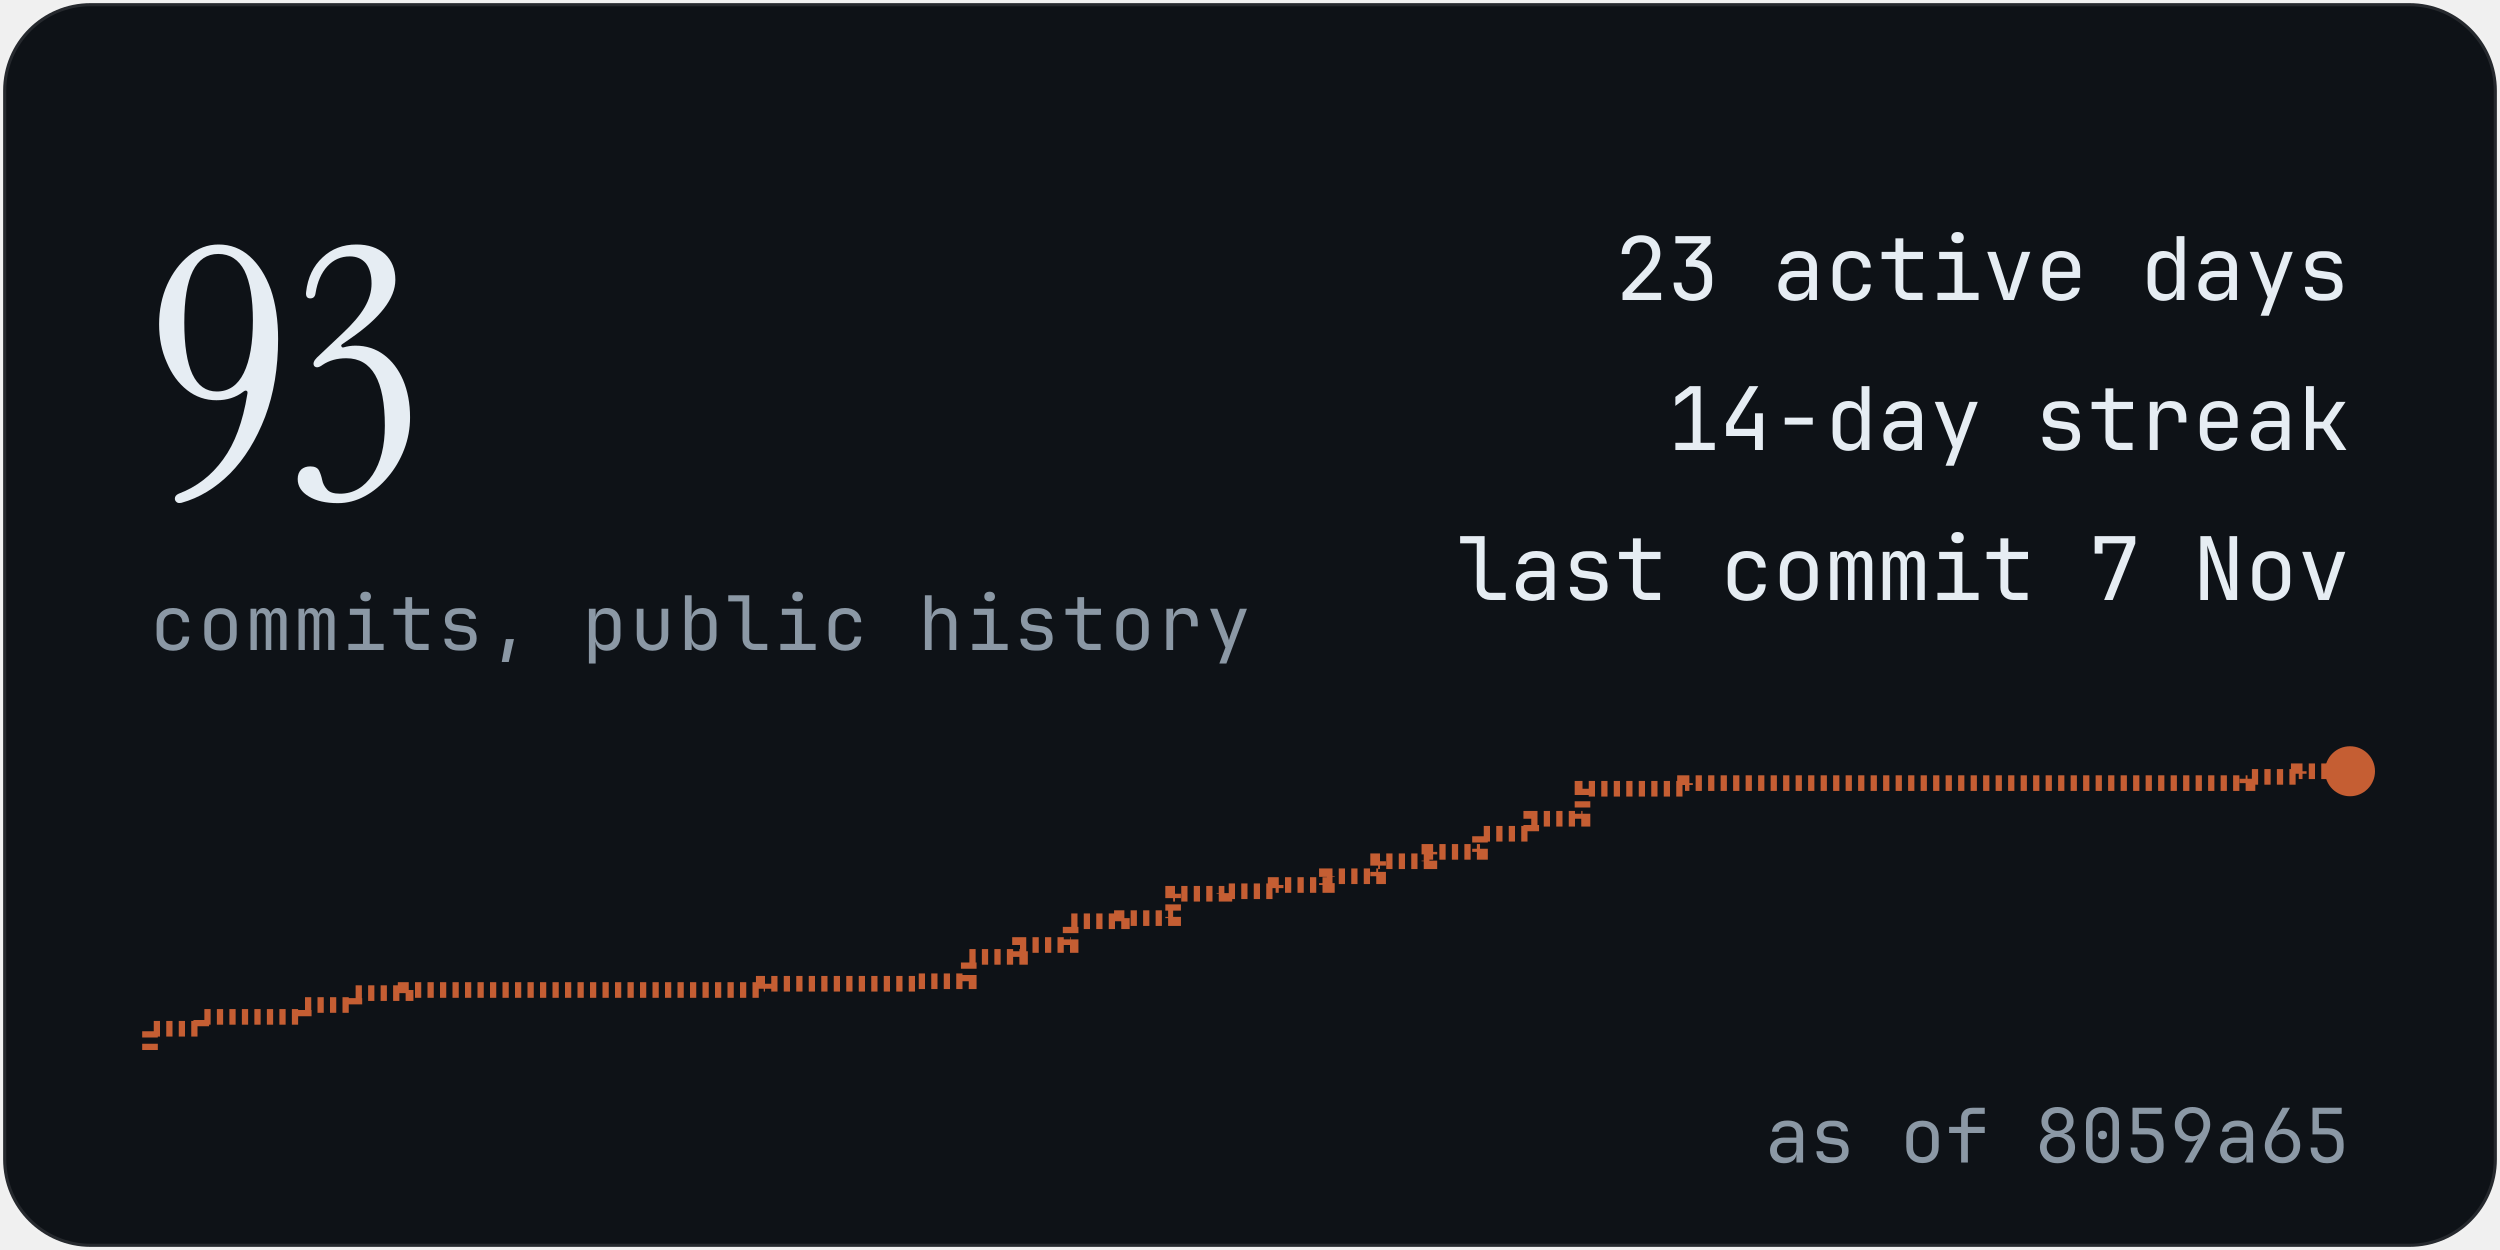
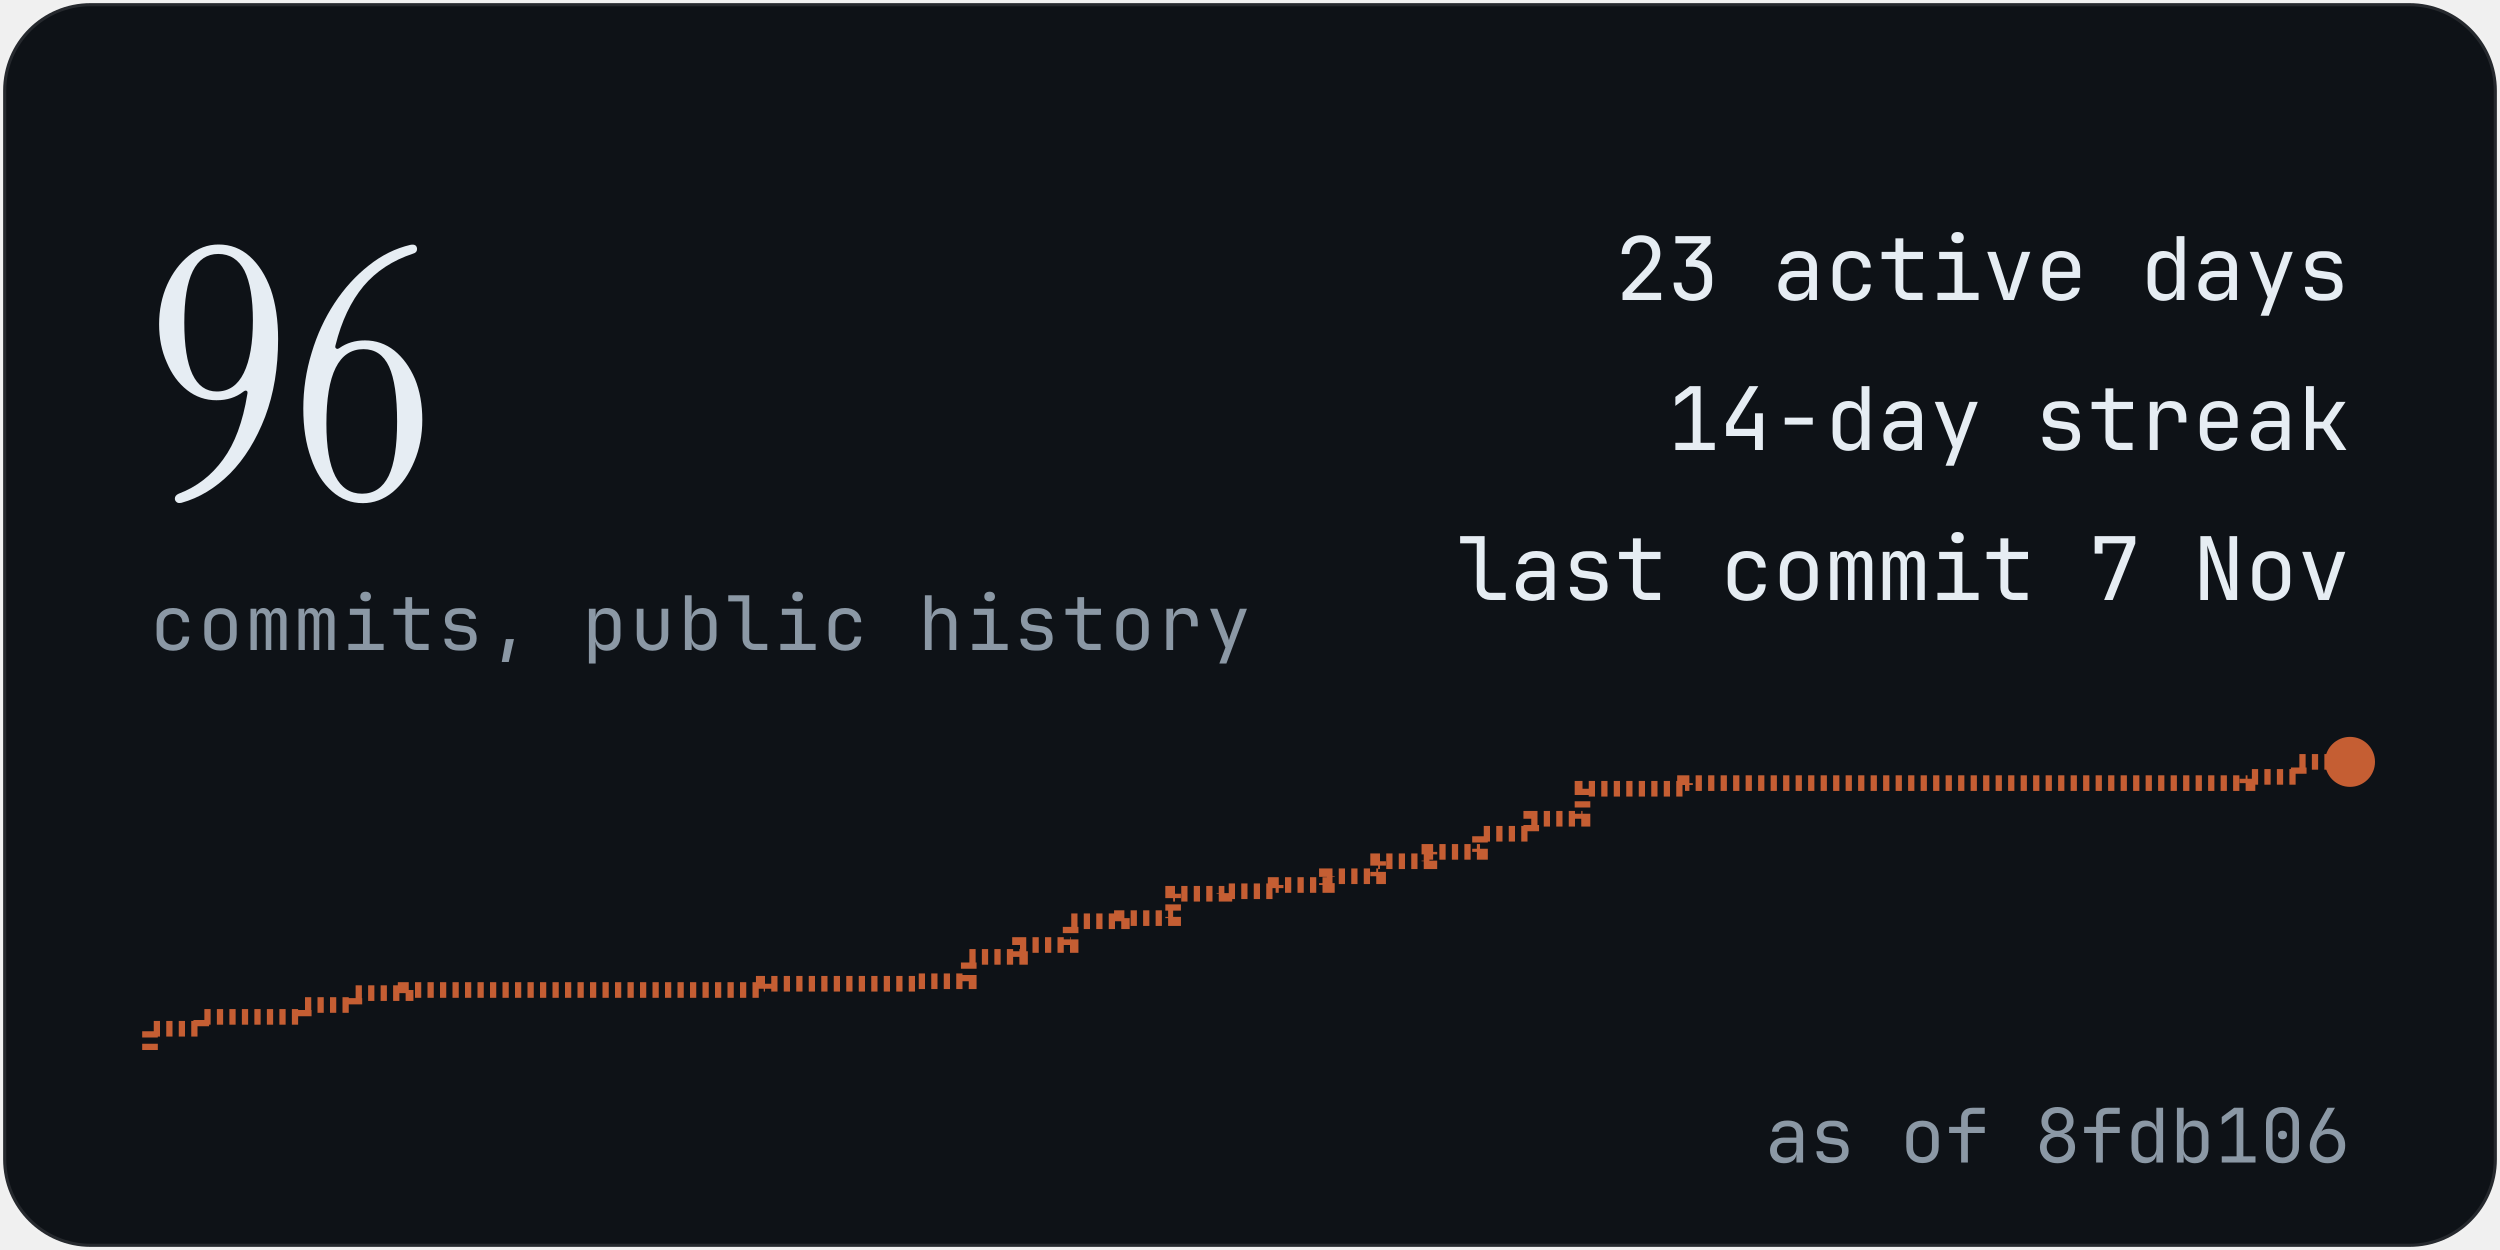
<svg xmlns="http://www.w3.org/2000/svg" viewBox="0 0 400 200" width="400" height="200" role="img" aria-labelledby="cg-title cg-desc">
  <style>.cg-stair{animation:cg-draw 1.6s cubic-bezier(.3,.8,.3,1) both}.cg-bar{transform-box:fill-box;transform-origin:center bottom;animation:cg-rise .4s ease-out both}.cg-flag{animation:cg-fade .4s ease-out 1.6s both}.cg-now-ring{transform-box:fill-box;transform-origin:center;animation:cg-pulse 3.2s ease-out infinite}@keyframes cg-draw{from{stroke-dashoffset:1}to{stroke-dashoffset:0}}@keyframes cg-rise{from{transform:scaleY(0)}to{transform:scaleY(1)}}@keyframes cg-fade{from{opacity:0}to{opacity:1}}@keyframes cg-pulse{from{opacity:.5;transform:scale(1)}to{opacity:0;transform:scale(2.6)}}@media (prefers-reduced-motion:reduce){.cg-stair,.cg-bar,.cg-flag,.cg-now-ring{animation:none}}</style>
  <defs>
    <path id="m44" d="M210 160l 55-306 108 0-70 306-93 0z" />
    <path id="m45" d="M140-290l 0-80 320 0 0 80-320 0z" />
    <path id="m48" d="M300 10q-101 0-160-59-60-58-60-156l 0-320q 0-98 60-157 59-58 160-58 101 0 161 58 59 59 59 157l 0 320q 0 65-27 113-27 49-76 75-50 27-117 27zM300-67q 60 0 97-39 36-38 36-99l 0-320q 0-61-36-100-37-38-97-38-60 0-96 38-37 39-37 100l 0 320q 0 61 37 99 36 39 96 39zM300-310q-27 0-43-15-17-15-17-43 0-27 17-42 16-14 43-14 27 0 44 14 16 15 16 42 0 28-16 43-17 15-44 15z" />
    <path id="m49" d="M90 0l 0-82 198 0 0-570-198 148 0-103 165-123 123 0 0 648 162 0 0 82-450 0z" />
    <path id="m50" d="M86 0l 0-83 243-260q 53-56 75-100 22-44 22-86 0-60-34-96-35-35-94-35-61 0-96 36-36 37-36 99l-90 0q 3-99 63-157 60-58 159-58 101 0 161 57 59 57 59 155 0 52-28 110-29 58-98 130l-197 206 332 0 0 82-441 0z" />
    <path id="m51" d="M289 10q-101 0-160-57-59-56-59-153l 90 0q 0 60 35 95 35 35 95 35 60 0 95-35 35-35 35-95l 0-50q 0-60-35-95-35-35-95-35l-79 0 0-78 179-190-300 0 0-82 402 0 0 84-176 187q 90 7 142 62 52 56 52 147l 0 50q 0 97-59 153-60 57-162 57z" />
    <path id="m52" d="M400 0l 0-160-330 0 0-141 266-429 102 0-278 449 0 39 240 0 0-178 90 0 0 420-90 0z" />
-     <path id="m53" d="M294 10q-101 0-160-57-59-56-59-153l 90 0q 0 60 35 95 35 35 95 35 60 0 95-35 35-35 35-95l 0-45q 0-60-34-95-34-35-92-35l-199 0 0-355 389 0 0 82-305 0 2 191 118 0q 101 0 156 55 55 56 55 157l 0 45q 0 97-59 153-60 57-162 57z" />
    <path id="m54" d="M301 10q-70 0-123-30-54-29-84-82-30-52-30-121 0-48 18-99 18-50 49-105l 169-303 100 0-180 313 3 2q 13-17 39-26 26-9 57-9 65 0 114 28 48 29 76 79 27 50 27 116 0 70-30 123-30 54-82 84-53 30-123 30zM300-70q 65 0 106-43 40-43 40-112 0-69-40-112-41-43-106-43-65 0-105 43-41 43-41 112 0 69 41 112 40 43 105 43z" />
    <path id="m55" d="M190 0l 260-648-278 0 0 118-90 0 0-200 464 0 0 84-258 646-98 0z" />
    <path id="m56" d="M300 10q-69 0-122-27-53-27-82-76-30-48-30-111 0-69 40-119 39-50 105-61l 0-3q-57-13-91-58-34-44-34-102 0-57 27-101 27-43 76-68 48-24 111-24 64 0 112 24 48 25 75 68 27 44 27 101 0 58-34 102-34 45-91 58l 0 3q 66 11 106 61 39 50 39 119 0 63-29 111-30 49-82 76-53 27-123 27zM300-422q 56 0 90-33 34-33 34-86 0-53-34-86-34-33-90-33-55 0-89 33-35 33-35 86 0 53 35 86 34 33 89 33zM300-71q 64 0 104-38 40-37 40-97 0-61-40-99-40-37-104-37-64 0-104 37-40 38-40 99 0 60 40 97 40 38 104 38z" />
-     <path id="m57" d="M195 0l 180-313-3-2q-10 16-37 25-27 10-59 10-63 0-110-29-48-28-75-78-27-50-27-116 0-71 30-124 30-53 83-83 53-30 122-30 71 0 124 29 53 30 83 82 30 53 30 122 0 48-18 98-18 51-49 106l-169 303-105 0zM300-350q 65 0 106-43 40-43 40-112 0-69-40-112-41-43-106-43-65 0-105 43-41 43-41 112 0 69 41 112 40 43 105 43z" />
    <path id="m78" d="M90 0l 0-730 120 0 223 625q-2-25-4-62-3-36-4-77-2-40-2-76l 0-410 87 0 0 730-120 0-222-625q 2 24 4 60 2 37 4 77 1 41 1 78l 0 410-87 0z" />
    <path id="m97" d="M252 10q-85 0-135-48-50-47-50-124 0-51 23-89 23-38 64-60 41-21 94-21l 170 0 0-43q 0-107-117-107-52 0-84 19-32 19-34 53l-90 0q 5-65 61-108 55-42 147-42 100 0 154 48 53 48 53 134l 0 378-89 0 0-100-2 0q-8 51-51 80-43 30-114 30zM274-66q 66 0 105-32 39-32 39-87l 0-77-160 0q-44 0-71 26-28 27-28 71 0 46 31 72 30 27 84 27z" />
    <path id="m98" d="M332 10q-62 0-102-31-40-30-47-84l-1 0 0 105-90 0 0-730 90 0 0 160-2 125 1 0q 8-53 49-84 40-31 102-31 83 0 132 55 49 55 49 150l 0 161q 0 94-49 149-49 55-132 55zM302-68q 57 0 89-30 32-30 32-97l 0-160q 0-68-32-98-32-29-89-29-55 0-87 35-33 35-33 97l 0 150q 0 62 33 97 32 35 87 35z" />
    <path id="m99" d="M308 10q-100 0-160-56-60-56-60-154l 0-150q 0-98 60-154 60-56 160-56 95 0 154 51 58 51 61 139l-90 0q-3-53-36-82-33-28-89-28-59 0-94 33-36 34-36 96l 0 151q 0 62 36 96 35 34 94 34 56 0 89-29 33-29 36-81l 90 0q-3 88-61 139-59 51-154 51z" />
    <path id="m100" d="M268 10q-82 0-131-55-50-55-50-149l 0-161q 0-95 49-150 49-55 132-55 62 0 103 31 40 31 48 84l 1 0-2-125 0-160 90 0 0 730-90 0 0-105-1 0q-7 54-47 84-40 31-102 31zM298-68q 56 0 88-35 32-35 32-97l 0-150q 0-62-32-97-32-35-88-35-57 0-89 29-32 30-32 98l 0 160q 0 67 32 97 32 30 89 30z" />
    <path id="m101" d="M300 10q-97 0-156-59-60-58-60-161l 0-130q 0-103 60-162 59-58 156-58 65 0 114 26 48 26 75 73 27 47 27 111l 0 98-344 0 0 52q 0 61 35 96 35 36 93 36 50 0 83-20 32-19 39-52l 90 0q-9 69-67 109-58 41-145 41zM172-322l 256 0 0-28q 0-65-33-101-34-35-95-35-61 0-94 35-34 36-34 101l 0 28z" />
    <path id="m102" d="M215 0l 0-393-160 0 0-82 160 0 0-115q 0-65 41-103 41-37 113-37l 161 0 0 82-161 0q-64 0-64 58l 0 115 225 0 0 82-225 0 0 393-90 0z" />
    <path id="m104" d="M92 0l 0-730 90 0 0 285 1 0q 7-55 45-85 38-30 101-30 83 0 132 51 49 51 49 139l 0 370-90 0 0-355q 0-62-31-96-32-33-86-33-56 0-88 35-33 35-33 99l 0 350-90 0z" />
    <path id="m105" d="M85 0l 0-82 195 0 0-386-175 0 0-82 265 0 0 468 185 0 0 82-470 0zM315-649q-33 0-52-17-19-17-19-46 0-30 19-48 19-17 52-17 33 0 52 17 19 18 19 48 0 29-19 46-19 17-52 17z" />
    <path id="m107" d="M97 0l 0-730 90 0 0 407 105 0 154-227 103 0-177 262 187 288-105 0-160-245-107 0 0 245-90 0z" />
    <path id="m108" d="M380 0q-73 0-116-43-44-42-44-112l 0-493-190 0 0-82 280 0 0 575q 0 34 19 53 19 20 51 20l 170 0 0 82-170 0z" />
    <path id="m109" d="M60 0l 0-550 78 0 0 73 2 0q 5-37 30-60 24-23 62-23 36 0 61 21 25 21 36 57l 1 0q 7-36 32-57 24-21 62-21 53 0 85 39 31 40 31 103l 0 418-84 0 0-419q 0-33-16-53-16-19-44-19-27 0-43 19-16 19-16 52l 0 420-74 0 0-419q 0-33-16-53-16-19-43-19-28 0-44 19-16 19-16 52l 0 420-84 0z" />
    <path id="m111" d="M300 8q-99 0-157-58-59-58-59-162l 0-126q 0-105 58-163 58-57 158-57 100 0 158 57 58 58 58 163l 0 126q 0 104-58 162-59 58-158 58zM300-72q 59 0 93-33 33-33 33-97l 0-146q 0-64-33-97-34-33-93-33-58 0-92 33-34 33-34 97l 0 146q 0 64 34 97 34 33 92 33z" />
    <path id="m112" d="M92 180l 0-730 90 0 0 105 1 0q 7-54 47-85 40-30 102-30 83 0 132 54 49 55 49 150l 0 161q 0 95-49 150-49 55-132 55-62 0-102-31-40-31-47-84l-3 0 2 125 0 160-90 0zM302-68q 57 0 89-30 32-30 32-97l 0-160q 0-68-32-98-32-29-89-29-55 0-87 35-33 35-33 97l 0 150q 0 62 33 97 32 35 87 35z" />
    <path id="m114" d="M112 0l 0-550 90 0 0 105 2 0q 7-53 45-84 38-31 102-31 86 0 133 51 46 52 46 147l 0 47-90 0 0-47q 0-120-117-120-59 0-90 34-31 34-31 98l 0 350-90 0z" />
    <path id="m115" d="M278 8q-92 0-142-42-51-41-51-117l 90 0q 0 38 27 59 27 22 76 22l 44 0q 50 0 78-22 27-22 27-62 0-71-65-80l-152-22q-56-8-87-47-31-38-31-101 0-72 50-113 49-41 136-41l 44 0q 80 0 131 39 50 40 54 104l-91 0q-2-29-27-48-26-19-67-19l-44 0q-46 0-72 21-26 21-26 57 0 58 53 66l 142 20q 140 20 140 164 0 77-50 119-51 43-143 43l-44 0z" />
    <path id="m116" d="M355 0q-68 0-109-40-41-39-41-105l 0-323-158 0 0-82 158 0 0-155 90 0 0 155 225 0 0 82-225 0 0 323q 0 28 17 45 16 18 43 18l 160 0 0 82-160 0z" />
    <path id="m117" d="M299 10q-95 0-152-57-57-56-57-153l 0-350 90 0 0 350q 0 60 32 95 32 36 87 36 56 0 89-36 32-35 32-95l 0-350 90 0 0 350q 0 97-58 153-58 57-153 57z" />
    <path id="m118" d="M241 0l-187-550 97 0 120 370q 11 33 19 63 8 31 12 48 5-17 12-48 7-30 17-63l 120-370 95 0-187 550-118 0z" />
    <path id="m121" d="M178 180l 81-214-205-516 97 0 130 340q 8 20 15 42 7 22 10 38 3-16 10-38 7-22 14-42l 121-340 95 0-274 730-94 0z" />
-     <path id="d51" d="M135 9q-52 0-83-19-32-19-32-50 0-17 10-27 10-9 26-9 19 0 25 12 6 12 9 27 3 15 14 27 10 12 37 12 57 0 93-54 35-53 35-140 0-193-110-193-40 0-68 19-16 12-24 3-6-10 8-24l 72-68q 44-41 64-75 20-34 20-68 0-37-16-58-17-20-46-20-38 0-64 28-26 28-34 77-2 15-15 15-14 0-12-18 7-62 47-99 39-37 97-37 50 0 81 27 30 28 30 74 0 79-129 168l-23 16q-4 3-2 6 1 4 6 3 17-5 34-5 46 0 81 26 35 26 55 72 20 47 20 107 0 48-17 92-17 44-46 78-29 35-66 55-37 20-77 20z" />
+     <path id="d54" d="M206 9q-50 0-88-34-39-34-60-95-22-61-22-141 0-82 24-160 23-77 65-141 42-64 98-108 55-44 119-59 10-2 15 2 4 4 4 10 0 10-11 13-88 29-142 93-54 65-80 169-2 7 2 9 3 3 9-1 31-22 73-22 47 0 84 29 37 30 59 81 21 51 21 117 0 65-23 119-23 55-61 87-39 32-86 32zM204-18q 51 0 76-51 24-50 24-155 0-107-23-157-23-50-73-50-106 0-106 213 0 200 102 200z" />
    <path id="d57" d="M90 8q-10 2-14-2-5-4-5-10 0-9 11-14 77-29 127-98 50-68 69-186 2-8-2-10-4-2-10 3-31 24-76 24-47 0-84-29-37-29-58-79-22-49-22-109 0-61 23-113 23-51 62-83 38-32 85-32 51 0 89 34 38 34 60 94 21 61 21 142 0 124-37 222-38 99-100 162-63 63-139 84zM98-507q 0 197 93 197 51 0 77-53 26-53 26-150 0-93-24-142-25-48-75-48-97 0-97 196z" />
  </defs>
  <rect x="0.5" y="0.5" width="399" height="199" rx="14" fill="#0E1217" stroke="#FFFFFF" stroke-width="1" stroke-opacity="0.1" />
-   <g class="cg-text-group" data-name="commit-total" data-font="display" data-size="56" fill="#E6EDF3" data-bbox="25.5 39.1 40.2 41.4">
-     <g class="cg-run" data-bbox="25.5 39.1 40.2 41.4" transform="translate(24 80)scale(0.056)">
+   <g class="cg-text-group" data-name="commit-total" data-font="display" data-size="56" fill="#E6EDF3" data-bbox="25.5 39.1 42.1 41.5">
+     <g class="cg-run" data-bbox="25.5 39.1 42.1 41.5" transform="translate(24 80)scale(0.056)">
      <g fill="#E6EDF3">
        <use href="#d57" />
-         <use href="#d51" x="402" />
+         <use href="#d54" x="402" />
      </g>
    </g>
  </g>
  <g class="cg-text-group" data-name="commit-caption" data-font="mono" data-size="12" fill="#8B98A5" data-bbox="25.1 94.7 174.5 11.5">
    <g class="cg-run" data-bbox="25.1 94.7 174.5 11.5" transform="translate(24 104)scale(0.012)">
      <g fill="#8B98A5">
        <use href="#m99" />
        <use href="#m111" x="640" />
        <use href="#m109" x="1280" />
        <use href="#m109" x="1920" />
        <use href="#m105" x="2560" />
        <use href="#m116" x="3200" />
        <use href="#m115" x="3840" />
        <use href="#m44" x="4480" />
        <use href="#m112" x="5760" />
        <use href="#m117" x="6400" />
        <use href="#m98" x="7040" />
        <use href="#m108" x="7680" />
        <use href="#m105" x="8320" />
        <use href="#m99" x="8960" />
        <use href="#m104" x="10240" />
        <use href="#m105" x="10880" />
        <use href="#m115" x="11520" />
        <use href="#m116" x="12160" />
        <use href="#m111" x="12800" />
        <use href="#m114" x="13440" />
        <use href="#m121" x="14080" />
      </g>
    </g>
  </g>
  <g class="cg-text-group" data-name="stats" data-font="mono" data-size="14" fill="#E6EDF3" data-bbox="233.6 37.1 141.8 59">
    <g class="cg-run" data-bbox="259.5 37.1 115.3 13.4" transform="translate(258.4 48)scale(0.014)">
      <g fill="#E6EDF3">
        <use href="#m50" />
        <use href="#m51" x="600" />
        <use href="#m97" x="1800" />
        <use href="#m99" x="2400" />
        <use href="#m116" x="3000" />
        <use href="#m105" x="3600" />
        <use href="#m118" x="4200" />
        <use href="#m101" x="4800" />
        <use href="#m100" x="6000" />
        <use href="#m97" x="6600" />
        <use href="#m121" x="7200" />
        <use href="#m115" x="7800" />
      </g>
    </g>
    <g class="cg-run" data-bbox="268.1 61.8 107.4 12.7" transform="translate(266.8 72)scale(0.014)">
      <g fill="#E6EDF3">
        <use href="#m49" />
        <use href="#m52" x="600" />
        <use href="#m45" x="1200" />
        <use href="#m100" x="1800" />
        <use href="#m97" x="2400" />
        <use href="#m121" x="3000" />
        <use href="#m115" x="4200" />
        <use href="#m116" x="4800" />
        <use href="#m114" x="5400" />
        <use href="#m101" x="6000" />
        <use href="#m97" x="6600" />
        <use href="#m107" x="7200" />
      </g>
    </g>
    <g class="cg-run" data-bbox="233.6 85.1 141.6 11" transform="translate(233.2 96)scale(0.014)">
      <g fill="#E6EDF3">
        <use href="#m108" />
        <use href="#m97" x="600" />
        <use href="#m115" x="1200" />
        <use href="#m116" x="1800" />
        <use href="#m99" x="3000" />
        <use href="#m111" x="3600" />
        <use href="#m109" x="4200" />
        <use href="#m109" x="4800" />
        <use href="#m105" x="5400" />
        <use href="#m116" x="6000" />
        <use href="#m55" x="7200" />
        <use href="#m78" x="8400" />
        <use href="#m111" x="9000" />
        <use href="#m118" x="9600" />
      </g>
    </g>
  </g>
-   <path d="M24 168L24 168L24 164.6L32.2 164.6L32.2 164.6L32.2 162.7L40.4 162.7L48.6 162.7L48.6 162.7L48.6 160.8L56.7 160.8L56.7 160.8L56.7 158.9L64.9 158.9L64.9 158.9L64.9 158.4L73.1 158.4L81.3 158.4L89.5 158.4L97.7 158.4L105.9 158.4L114 158.4L122.2 158.4L122.2 158.4L122.2 157.4L130.4 157.4L138.6 157.4L146.8 157.4L146.8 157.4L146.8 157L155 157L155 157L155 153.1L163.2 153.1L163.2 153.1L163.2 151.2L171.3 151.2L171.3 151.2L171.3 147.4L179.5 147.4L179.5 147.4L179.5 146.9L187.7 146.9L187.7 146.9L187.7 143L195.9 143L195.9 143L195.9 142.6L204.1 142.6L204.1 142.6L204.1 141.6L212.3 141.6L212.3 141.6L212.3 140.2L220.5 140.2L220.5 140.2L220.5 137.8L228.7 137.8L228.7 137.8L228.7 136.3L236.8 136.3L236.8 136.3L236.8 133.4L245 133.4L245 133.4L245 131L253.2 131L253.2 131L253.2 126.2L261.4 126.2L269.6 126.2L269.6 126.2L269.6 125.3L277.8 125.3L286 125.3L294.1 125.3L302.3 125.3L310.5 125.3L318.7 125.3L326.9 125.3L335.1 125.3L343.3 125.3L351.4 125.3L359.6 125.3L359.6 125.3L359.6 124.3L367.8 124.3L367.8 124.3L367.8 123.4L376 123.4" fill="none" stroke="#C55E33" stroke-width="2.5" class="cg-stair" pathLength="1" stroke-dasharray="1" stroke-dashoffset="0" />
-   <circle class="dm dm-now-dot" cx="376" cy="123.4" r="3.5" fill="#C55E33" stroke="#C55E33" stroke-width="1" />
-   <g class="cg-text-group" data-name="stamp" data-font="mono" data-size="12" fill="#8B98A5" data-bbox="283.2 177.1 91.8 9">
-     <g class="cg-run" data-bbox="283.2 177.1 91.8 9" transform="translate(282.4 186)scale(0.012)">
+   <path d="M24 168L24 168L24 164.6L32.2 164.6L32.2 164.6L32.2 162.7L40.4 162.7L48.6 162.7L48.6 162.7L48.6 160.8L56.7 160.8L56.7 160.8L56.7 158.9L64.9 158.9L64.9 158.9L64.9 158.4L73.1 158.4L81.3 158.4L89.5 158.4L97.7 158.4L105.9 158.4L114 158.4L122.2 158.4L122.2 158.4L122.2 157.4L130.4 157.4L138.6 157.4L146.8 157.4L146.8 157.4L146.8 157L155 157L155 157L155 153.1L163.2 153.1L163.2 153.1L163.2 151.2L171.3 151.2L171.3 151.2L171.3 147.4L179.5 147.4L179.5 147.4L179.5 146.9L187.7 146.9L187.7 146.9L187.7 143L195.9 143L195.9 143L195.9 142.6L204.1 142.6L204.1 142.6L204.1 141.6L212.3 141.6L212.3 141.6L212.3 140.2L220.5 140.2L220.5 140.2L220.5 137.8L228.7 137.8L228.7 137.8L228.7 136.3L236.8 136.3L236.8 136.3L236.8 133.4L245 133.4L245 133.4L245 131L253.2 131L253.2 131L253.2 126.2L261.4 126.2L269.6 126.2L269.6 126.2L269.6 125.3L277.8 125.3L286 125.3L294.1 125.3L302.3 125.3L310.5 125.3L318.7 125.3L326.9 125.3L335.1 125.3L343.3 125.3L351.4 125.3L359.6 125.3L359.6 125.3L359.6 124.3L367.8 124.3L367.8 124.3L367.8 121.9L376 121.9" fill="none" stroke="#C55E33" stroke-width="2.5" class="cg-stair" pathLength="1" stroke-dasharray="1" stroke-dashoffset="0" />
+   <circle class="dm dm-now-dot" cx="376" cy="121.9" r="3.5" fill="#C55E33" stroke="#C55E33" stroke-width="1" />
+   <g class="cg-text-group" data-name="stamp" data-font="mono" data-size="12" fill="#8B98A5" data-bbox="283.2 177.1 92 9">
+     <g class="cg-run" data-bbox="283.2 177.1 92 9" transform="translate(282.4 186)scale(0.012)">
      <g fill="#8B98A5">
        <use href="#m97" />
        <use href="#m115" x="600" />
        <use href="#m111" x="1800" />
        <use href="#m102" x="2400" />
        <use href="#m56" x="3600" />
-         <use href="#m48" x="4200" />
-         <use href="#m53" x="4800" />
-         <use href="#m57" x="5400" />
-         <use href="#m97" x="6000" />
-         <use href="#m54" x="6600" />
-         <use href="#m53" x="7200" />
+         <use href="#m102" x="4200" />
+         <use href="#m100" x="4800" />
+         <use href="#m98" x="5400" />
+         <use href="#m49" x="6000" />
+         <use href="#m48" x="6600" />
+         <use href="#m54" x="7200" />
      </g>
    </g>
  </g>
</svg>
